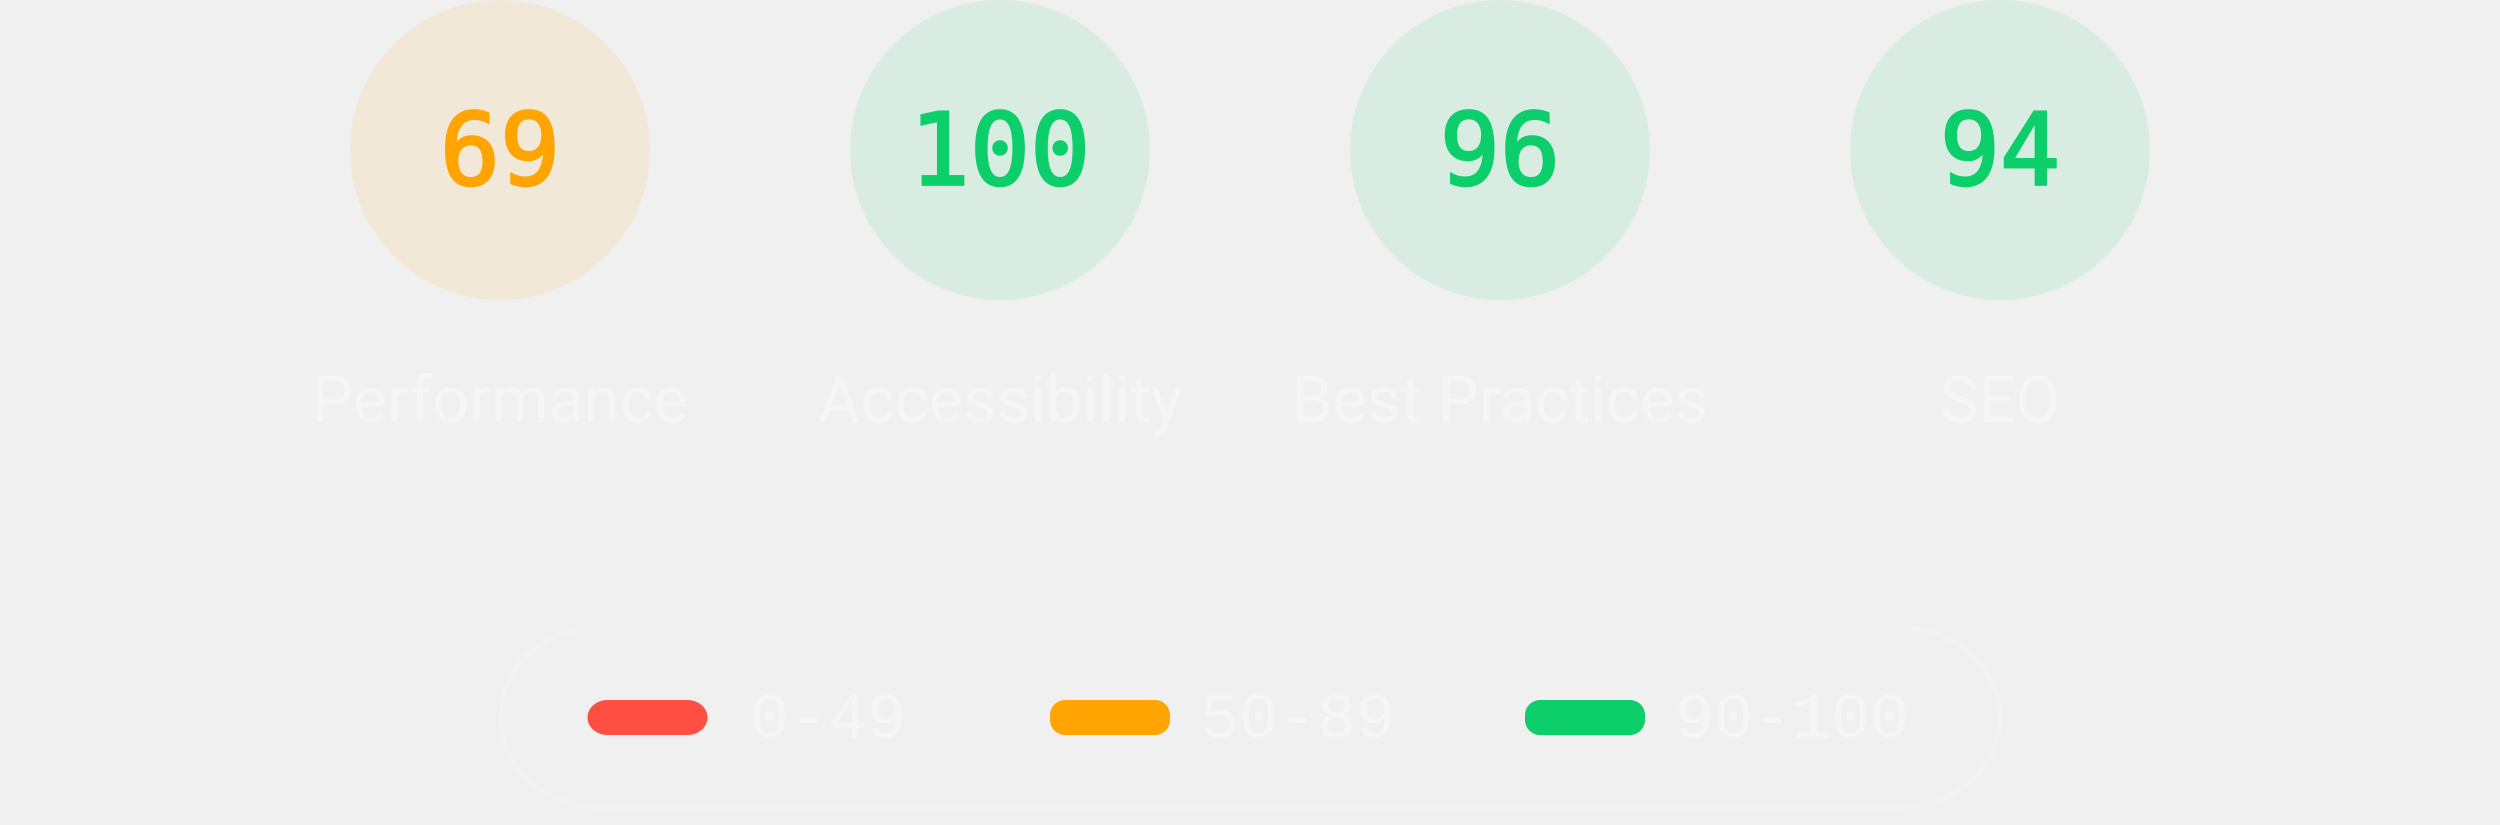
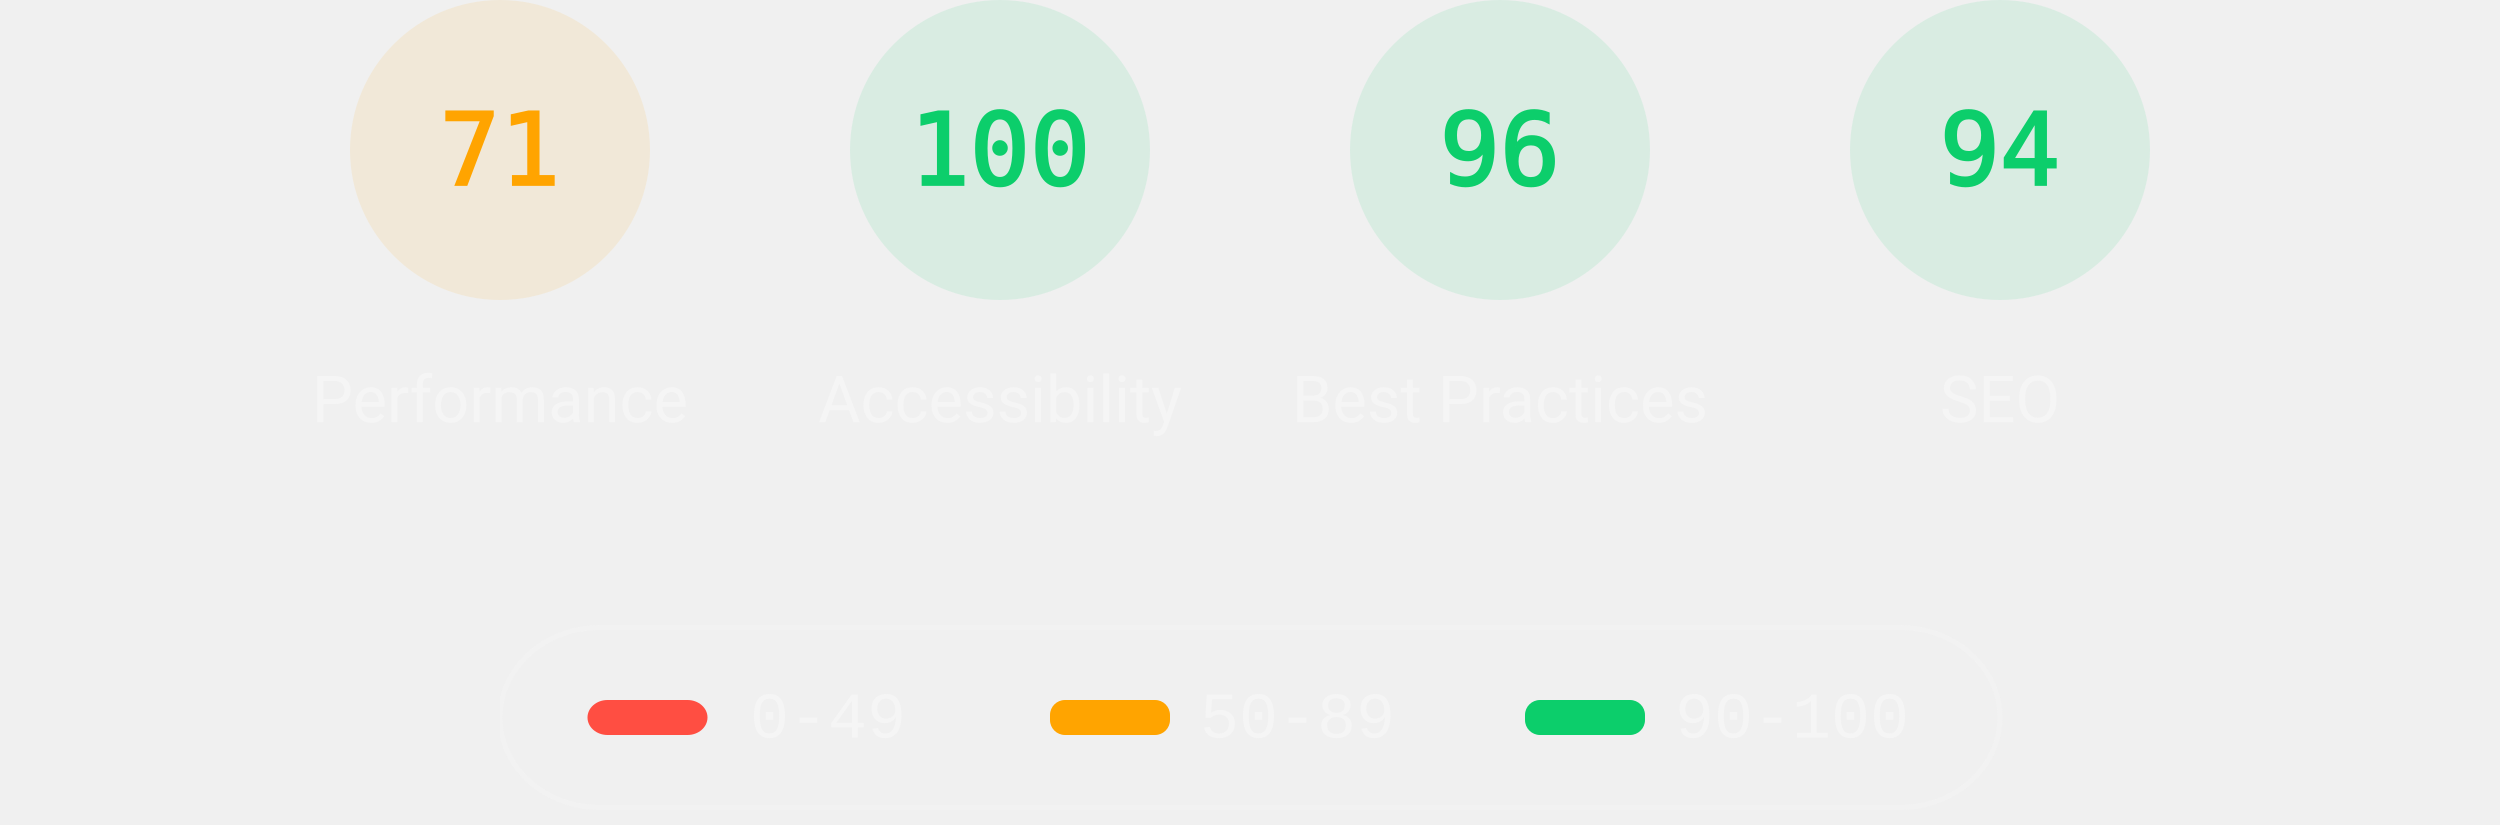
<svg xmlns="http://www.w3.org/2000/svg" class="theme--dark" fill="none" width="1000" height="330">
  <style>
			.gauge-base {
				opacity: 0.1
			}

			.gauge-arc {
				fill: none;
				animation-delay: 250ms;
				stroke-linecap: round;
				transform: rotate(-90deg);
				transform-origin: 100px 60px;
				animation: load-gauge 1s ease forwards
			}

			.guage-text {
				font-size: 40px;
				font-family: monospace;
				text-align: center
			}

			.guage-red {
				color: #ff4e42;
				fill: #ff4e42;
				stroke: #ff4e42
			}
			.guage-orange {
				color: #ffa400;
				fill: #ffa400;
				stroke: #ffa400
			}
			.guage-green {
				color: #0cce6b;
				fill: #0cce6b;
				stroke: #0cce6b
			}
			.theme--agnostic .guage-undefined {
				color: #5c5c5c;
				fill: #5c5c5c;
				stroke: #5c5c5c
			}
			.theme--light .guage-undefined {
				color: #1e1e1e;
				fill: #1e1e1e;
				stroke: #1e1e1e
			}
			.theme--dark .guage-undefined {
				color: #f5f5f5;
				fill: #f5f5f5;
				stroke: #f5f5f5
			}

			.guage-title {
				stroke: none;
				font-size: 26px;
				line-height: 26px;
				font-family: Roboto, Halvetica, Arial, sans-serif
			}
			.metric.guage-title {
				font-family: 'Courier New', Courier, monospace
			}
			.theme--agnostic .guage-title {
				color: #737373;
				fill: #737373
			}
			.theme--light .guage-title {
				color: #212121;
				fill: #212121
			}
			.theme--dark .guage-title {
				color: #f5f5f5;
				fill: #f5f5f5
			}

			@keyframes load-gauge {
				from {
					stroke-dasharray: 0 352.858
				}
			}
			.lh-gauge--pwa__disc {
				fill: #e0e0e0
			}
			.lh-gauge--pwa__logo {
				position: relative;
				fill: #b0b0b0
			}
			.lh-gauge--pwa__invisible {
				display: none
			}
			.lh-gauge--pwa__visible {
				display: inline
			}
			.guage-invisible {
				display: none
			}
			.lh-gauge--pwa__logo--primary-color {
				fill: #304ffe
			}
			.theme--agnostic .lh-gauge--pwa__logo--secondary-color {
				fill: #787878
			}
			.theme--light .lh-gauge--pwa__logo--secondary-color {
				fill: #3d3d3d
			}
			.theme--dark .lh-gauge--pwa__logo--secondary-color {
				fill: #d8b6b6
			}
			.theme--light #svg_2 {
				stroke: #00000022
			}
			.theme--agnostic #svg_2 {
				stroke: #616161
			}
			.theme--light #svg_2 {
				stroke: #00000022
			}
			.theme--dark #svg_2 {
				stroke: #f5f5f566
			}
		</style>
  <svg class="guage-div guage-perf guage-orange" viewBox="0 0 200 200" width="200" height="200" x="100" y="0">
    <circle class="gauge-base" r="56" cx="100" cy="60" stroke-width="8" />
-     <circle class="gauge-arc guage-arc-1" r="56" cx="100" cy="60" stroke-width="8" style="stroke-dasharray: 242.782, 351.858;" />
-     <text class="guage-text" x="100px" y="60px" alignment-baseline="central" dominant-baseline="central" text-anchor="middle">69</text>
+     <circle class="gauge-arc guage-arc-1" r="56" cx="100" cy="60" stroke-width="8" style="stroke-dasharray: 249.819, 351.858;" />
+     <text class="guage-text" x="100px" y="60px" alignment-baseline="central" dominant-baseline="central" text-anchor="middle">71</text>
    <text class="guage-title" x="100px" y="160px" alignment-baseline="central" dominant-baseline="central" text-anchor="middle">Performance</text>
  </svg>
  <svg class="guage-div guage-acc guage-green" viewBox="0 0 200 200" width="200" height="200" x="300" y="0">
    <circle class="gauge-base" r="56" cx="100" cy="60" stroke-width="8" />
    <circle class="gauge-arc guage-arc-2" r="56" cx="100" cy="60" stroke-width="8" style="stroke-dasharray: 351.858, 351.858;" />
    <text class="guage-text" x="100px" y="60px" alignment-baseline="central" dominant-baseline="central" text-anchor="middle">100</text>
    <text class="guage-title" x="100px" y="160px" alignment-baseline="central" dominant-baseline="central" text-anchor="middle">Accessibility</text>
  </svg>
  <svg class="guage-div guage-best guage-green" viewBox="0 0 200 200" width="200" height="200" x="500" y="0">
    <circle class="gauge-base" r="56" cx="100" cy="60" stroke-width="8" />
    <circle class="gauge-arc guage-arc-3" r="56" cx="100" cy="60" stroke-width="8" style="stroke-dasharray: 337.784, 351.858;" />
    <text class="guage-text" x="100px" y="60px" alignment-baseline="central" dominant-baseline="central" text-anchor="middle">96</text>
    <text class="guage-title" x="100px" y="160px" alignment-baseline="central" dominant-baseline="central" text-anchor="middle">Best Practices</text>
  </svg>
  <svg class="guage-div guage-seo guage-green" viewBox="0 0 200 200" width="200" height="200" x="700" y="0">
    <circle class="gauge-base" r="56" cx="100" cy="60" stroke-width="8" />
    <circle class="gauge-arc guage-arc-4" r="56" cx="100" cy="60" stroke-width="8" style="stroke-dasharray: 330.747, 351.858;" />
    <text class="guage-text" x="100px" y="60px" alignment-baseline="central" dominant-baseline="central" text-anchor="middle">94</text>
    <text class="guage-title" x="100px" y="160px" alignment-baseline="central" dominant-baseline="central" text-anchor="middle">SEO</text>
  </svg>
  <svg class="guage-div guage-pwa guage-invisible" viewBox="0 0 200 200" width="200" height="200" x="900" y="0">
    <svg viewBox="0 0 60 60" width="112" height="112" x="44" y="4">
      <defs>
        <linearGradient id="lh-gauge--pwa__check-circle__gradient-0" x1="50%" y1="0%" x2="50%" y2="100%">
          <stop stop-color="#00C852" offset="0%" />
          <stop stop-color="#009688" offset="100%" />
        </linearGradient>
        <linearGradient id="lh-gauge--pwa__installable__shadow-gradient-0" x1="76.056%" x2="24.111%" y1="82.995%" y2="24.735%">
          <stop stop-color="#A5D6A7" offset="0%" />
          <stop stop-color="#80CBC4" offset="100%" />
        </linearGradient>
        <linearGradient id="lh-gauge--pwa__fast-reliable__shadow-gradient-0" x1="76.056%" y1="82.995%" x2="25.678%" y2="26.493%">
          <stop stop-color="#64B5F6" offset="0%" />
          <stop stop-color="#2979FF" offset="100%" />
        </linearGradient>
        <g id="lh-gauge--pwa__fast-reliable-badge-0">
          <circle fill="#FFFFFF" cx="10" cy="10" r="10" />
          <path fill="#304FFE" d="M10 3.58l5.25 2.34v3.5c0 3.23-2.24 6.26-5.25 7-3.01-.74-5.25-3.77-5.25-7v-3.5L10 3.58zm-.47 10.74l2.76-4.83.03-.07c.04-.08 0-.24-.22-.24h-1.64l.47-3.26h-.47l-2.7 4.77c-.02.01.05-.1-.04.05-.09.16-.1.31.18.31h1.63l-.47 3.27h.47z" />
        </g>
        <g id="lh-gauge--pwa__installable-badge-0">
          <circle fill="#FFFFFF" cx="10" cy="10" r="10" />
          <path fill="#009688" d="M10 4.167A5.835 5.835 0 0 0 4.167 10 5.835 5.835 0 0 0 10 15.833 5.835 5.835 0 0 0 15.833 10 5.835 5.835 0 0 0 10 4.167zm2.917 6.416h-2.334v2.334H9.417v-2.334H7.083V9.417h2.334V7.083h1.166v2.334h2.334v1.166z" />
        </g>
      </defs>
      <g stroke="none" fill-rule="nonzero">
        <circle class="lh-gauge--pwa__disc" cx="30" cy="30" r="30" />
        <g class="lh-gauge--pwa__logo">
          <path d="M35.66 19.39l.7-1.75h2L37.4 15 38.6 12l3.4 9h-2.51l-.58-1.61z" />
          <path d="M33.52 21l3.65-9h-2.42l-2.5 5.82L30.5 12h-1.86l-1.9 5.82-1.35-2.65-1.21 3.72L25.4 21h2.38l1.72-5.2 1.64 5.2z" />
          <path fill-rule="nonzero" d="M20.3 17.91h1.48c.45 0 .85-.05 1.2-.15l.39-1.18 1.07-3.3a2.64 2.64 0 0 0-.28-.37c-.55-.6-1.36-.91-2.42-.91H18v9h2.3V17.9zm1.96-3.84c.22.22.33.5.33.87 0 .36-.1.65-.29.87-.2.23-.59.35-1.15.35h-.86v-2.41h.87c.52 0 .89.1 1.1.32z" />
        </g>
        <rect class="lh-gauge--pwa__component lh-gauge--pwa__na-line lh-gauge--pwa__invisible" fill="#FFFFFF" x="20" y="32" width="20" height="4" rx="2" />
        <g class="lh-gauge--pwa__component lh-gauge--pwa__fast-reliable-badge lh-gauge--pwa__invisible" transform="translate(20, 29)">
          <path fill="url(#lh-gauge--pwa__fast-reliable__shadow-gradient-0)" d="M33.63 19.49A30 30 0 0 1 16.2 30.36L3 17.14 17.14 3l16.49 16.49z" />
          <use href="#lh-gauge--pwa__fast-reliable-badge-0" />
        </g>
        <g class="lh-gauge--pwa__component lh-gauge--pwa__installable-badge lh-gauge--pwa__invisible" transform="translate(20, 29)">
          <path fill="url(#lh-gauge--pwa__installable__shadow-gradient-0)" d="M33.629 19.487c-4.272 5.453-10.391 9.39-17.415 10.869L3 17.142 17.142 3 33.63 19.487z" />
          <use href="#lh-gauge--pwa__installable-badge-0" />
        </g>
        <g class="lh-gauge--pwa__component lh-gauge--pwa__fast-reliable-installable-badges lh-gauge--pwa__invisible">
          <g transform="translate(8, 29)">
            <path fill="url(#lh-gauge--pwa__fast-reliable__shadow-gradient-0)" d="M16.321 30.463L3 17.143 17.142 3l22.365 22.365A29.864 29.864 0 0 1 22 31c-1.942 0-3.84-.184-5.679-.537z" />
            <use href="#lh-gauge--pwa__fast-reliable-badge-0" />
          </g>
          <g transform="translate(32, 29)">
            <path fill="url(#lh-gauge--pwa__installable__shadow-gradient-0)" d="M25.982 11.84a30.107 30.107 0 0 1-13.08 15.203L3 17.143 17.142 3l8.84 8.84z" />
            <use href="#lh-gauge--pwa__installable-badge-0" />
          </g>
        </g>
        <g class="lh-gauge--pwa__component lh-gauge--pwa__check-circle lh-gauge--pwa__invisible" transform="translate(18, 28)">
          <circle fill="#FFFFFF" cx="12" cy="12" r="12" />
          <path fill="url(#lh-gauge--pwa__check-circle__gradient-0)" d="M12 2a10 10 0 1 0 0 20 10 10 0 0 0 0-20zm-2 15l-5-5 1.41-1.41L10 14.17l7.59-7.59L19 8l-9 9z" />
        </g>
      </g>
    </svg>
    <text class="guage-title" y="160px" alignment-baseline="central" dominant-baseline="central" text-anchor="middle">
      <tspan x="100px" dy="-6px">Progressive</tspan>
      <tspan x="100px" dy="30px">Web App</tspan>
    </text>
  </svg>
  <svg width="604" height="76" x="200" y="250">
    <g>
      <rect fill="none" id="canvas_background" height="80" width="604" y="-1" x="-1" />
      <g display="none" overflow="visible" y="0" x="0" height="100%" width="100%" id="canvasGrid">
        <rect fill="url(#gridpattern)" stroke-width="0" y="0" x="0" height="100%" width="100%" />
      </g>
    </g>
    <g>
      <rect fill-opacity="0" stroke-width="2" rx="40" id="svg_2" height="72" width="600" y="1" x="0" fill="#000000" />
      <rect stroke="#000" rx="8" id="svg_3" height="14" width="48" y="30" x="35" stroke-opacity="null" stroke-width="0" fill="#ff4e42" />
      <rect stroke="#000" rx="6" id="svg_4" height="14" width="48" y="30" x="220" stroke-opacity="null" stroke-width="0" fill="#ffa400" />
      <rect stroke="#000" rx="6" id="svg_5" height="14" width="48" y="30" x="410" stroke-opacity="null" stroke-width="0" fill="#0cce6b" />
      <text class="metric guage-title" xml:space="preserve" text-anchor="start" font-size="26" id="svg_6" y="45" x="100" stroke-opacity="null" stroke-width="0" stroke="#000">0-49</text>
      <text class="metric guage-title" xml:space="preserve" text-anchor="start" font-size="26" id="svg_7" y="45" x="280" stroke-opacity="null" stroke-width="0" stroke="#000">50-89</text>
      <text class="metric guage-title" xml:space="preserve" text-anchor="start" font-size="26" id="svg_8" y="45" x="470" stroke-opacity="null" stroke-width="0" stroke="#000">90-100</text>
    </g>
  </svg>
</svg>
